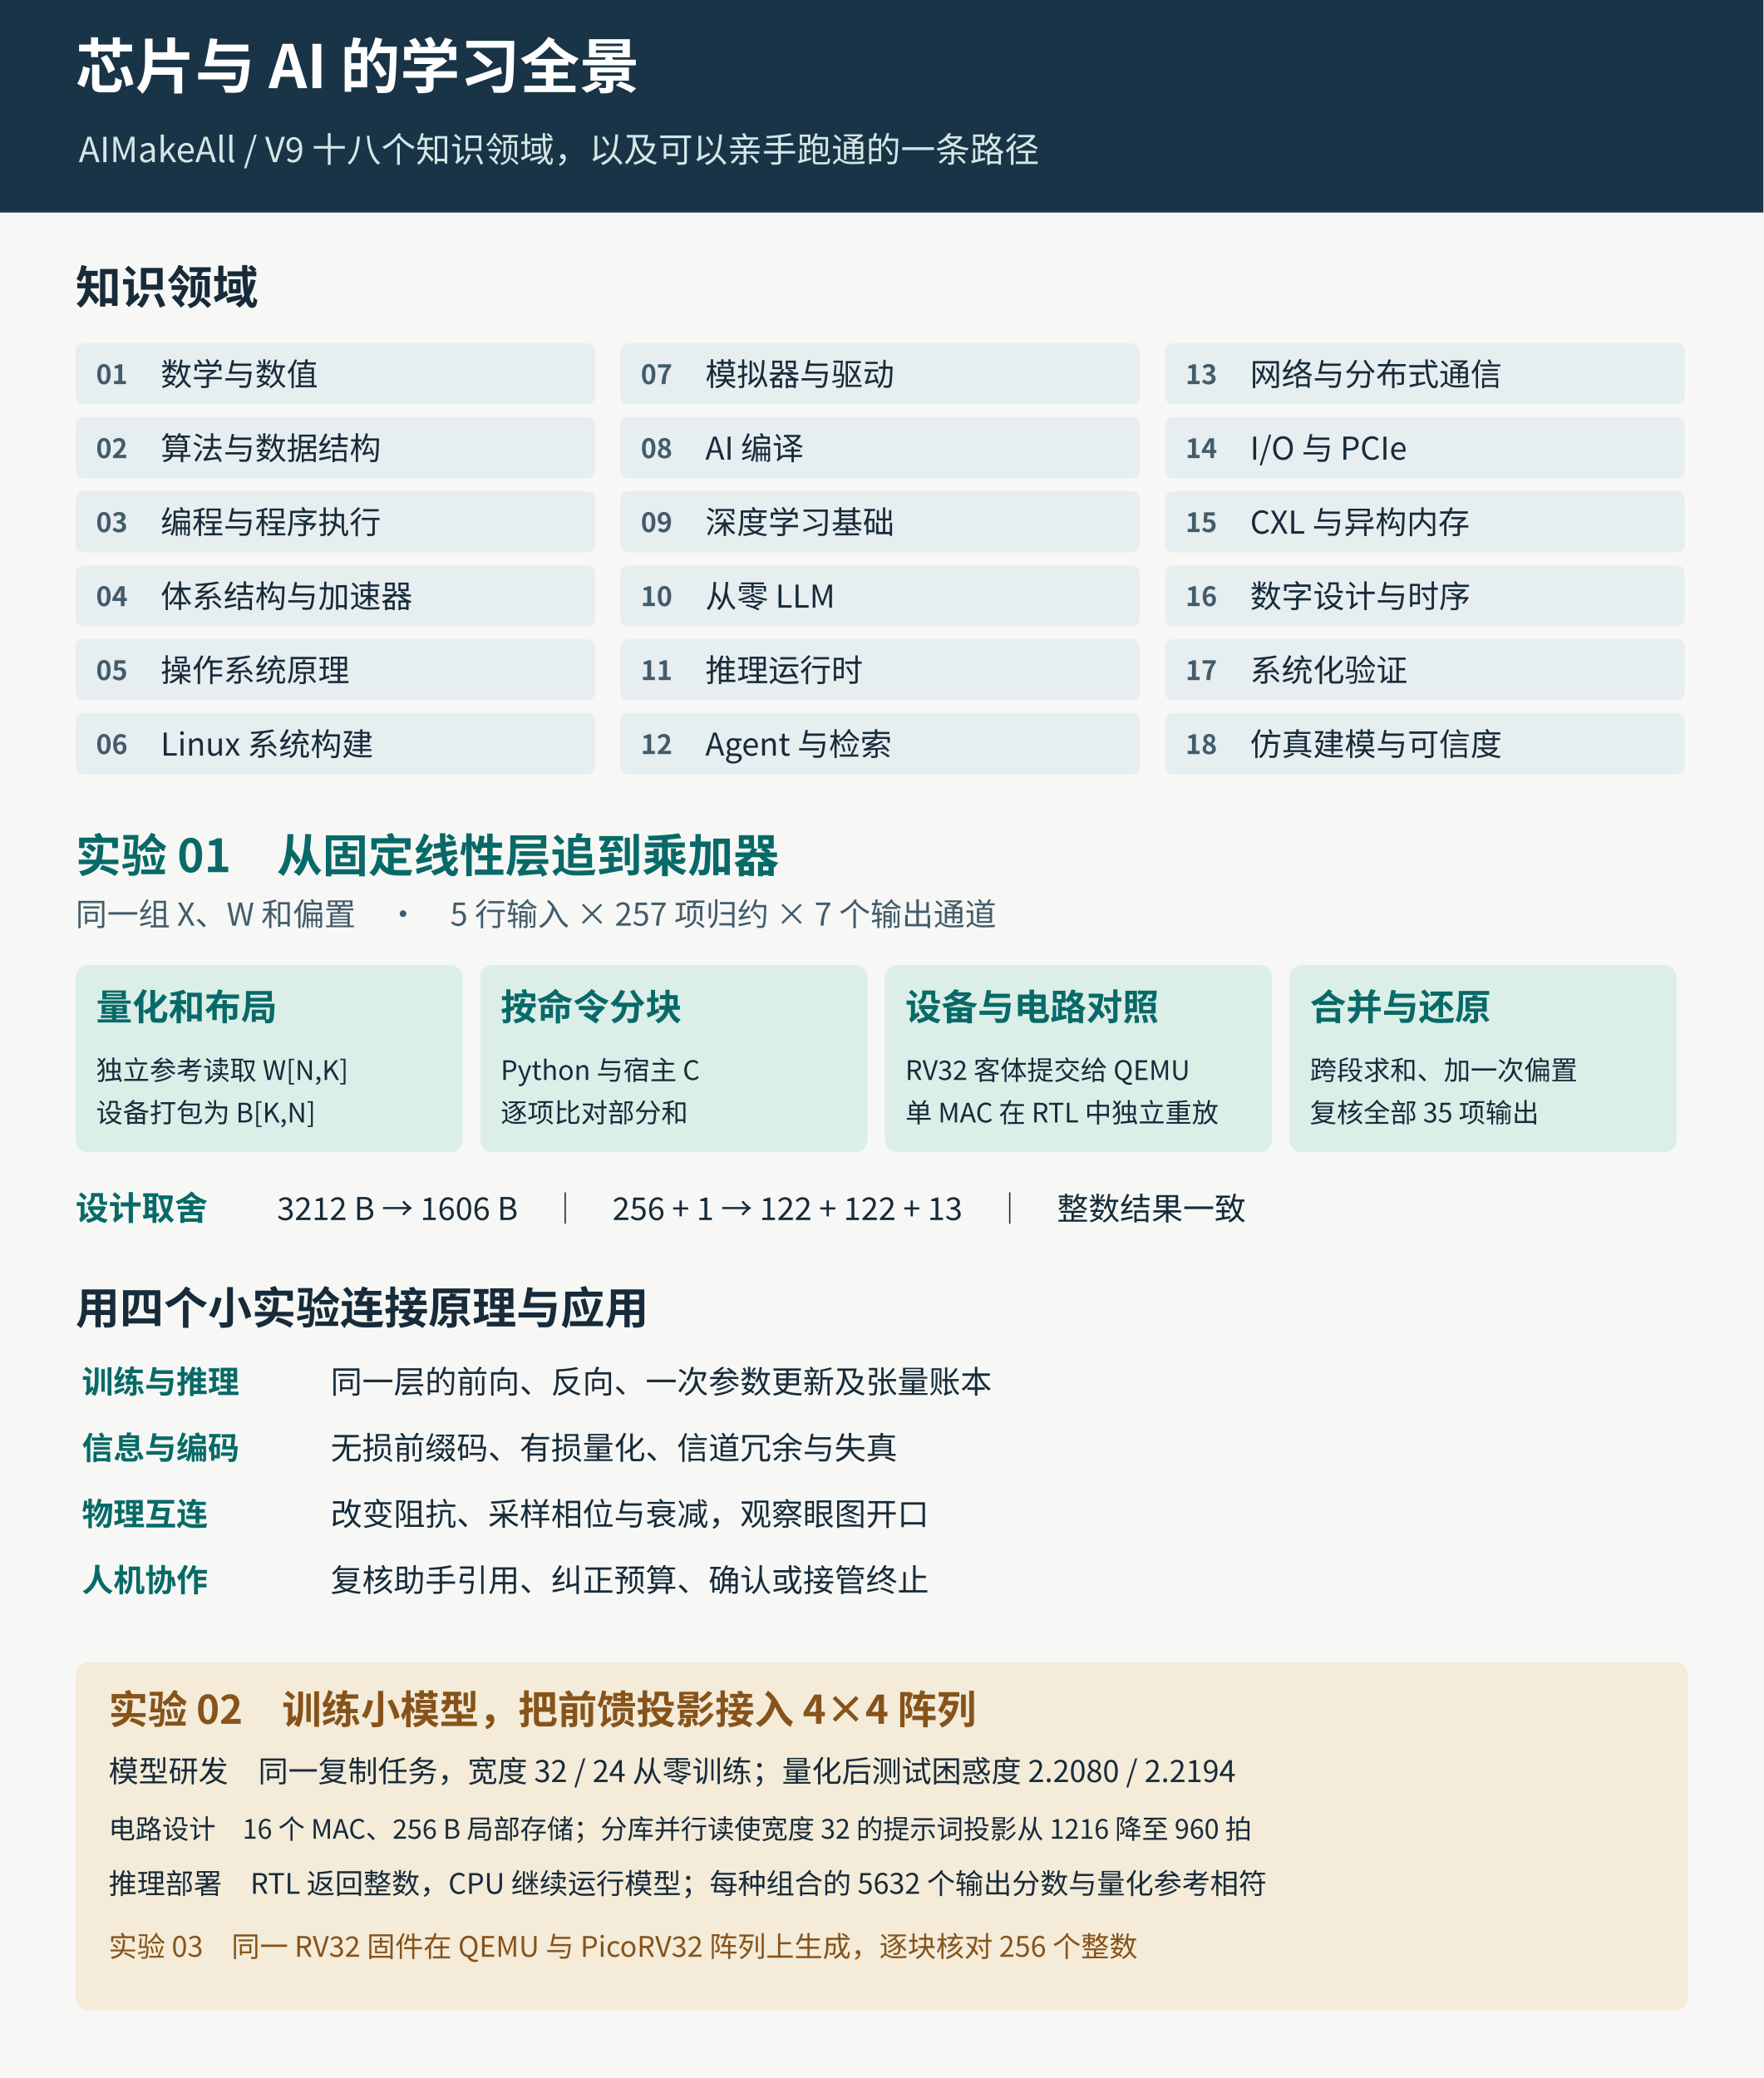
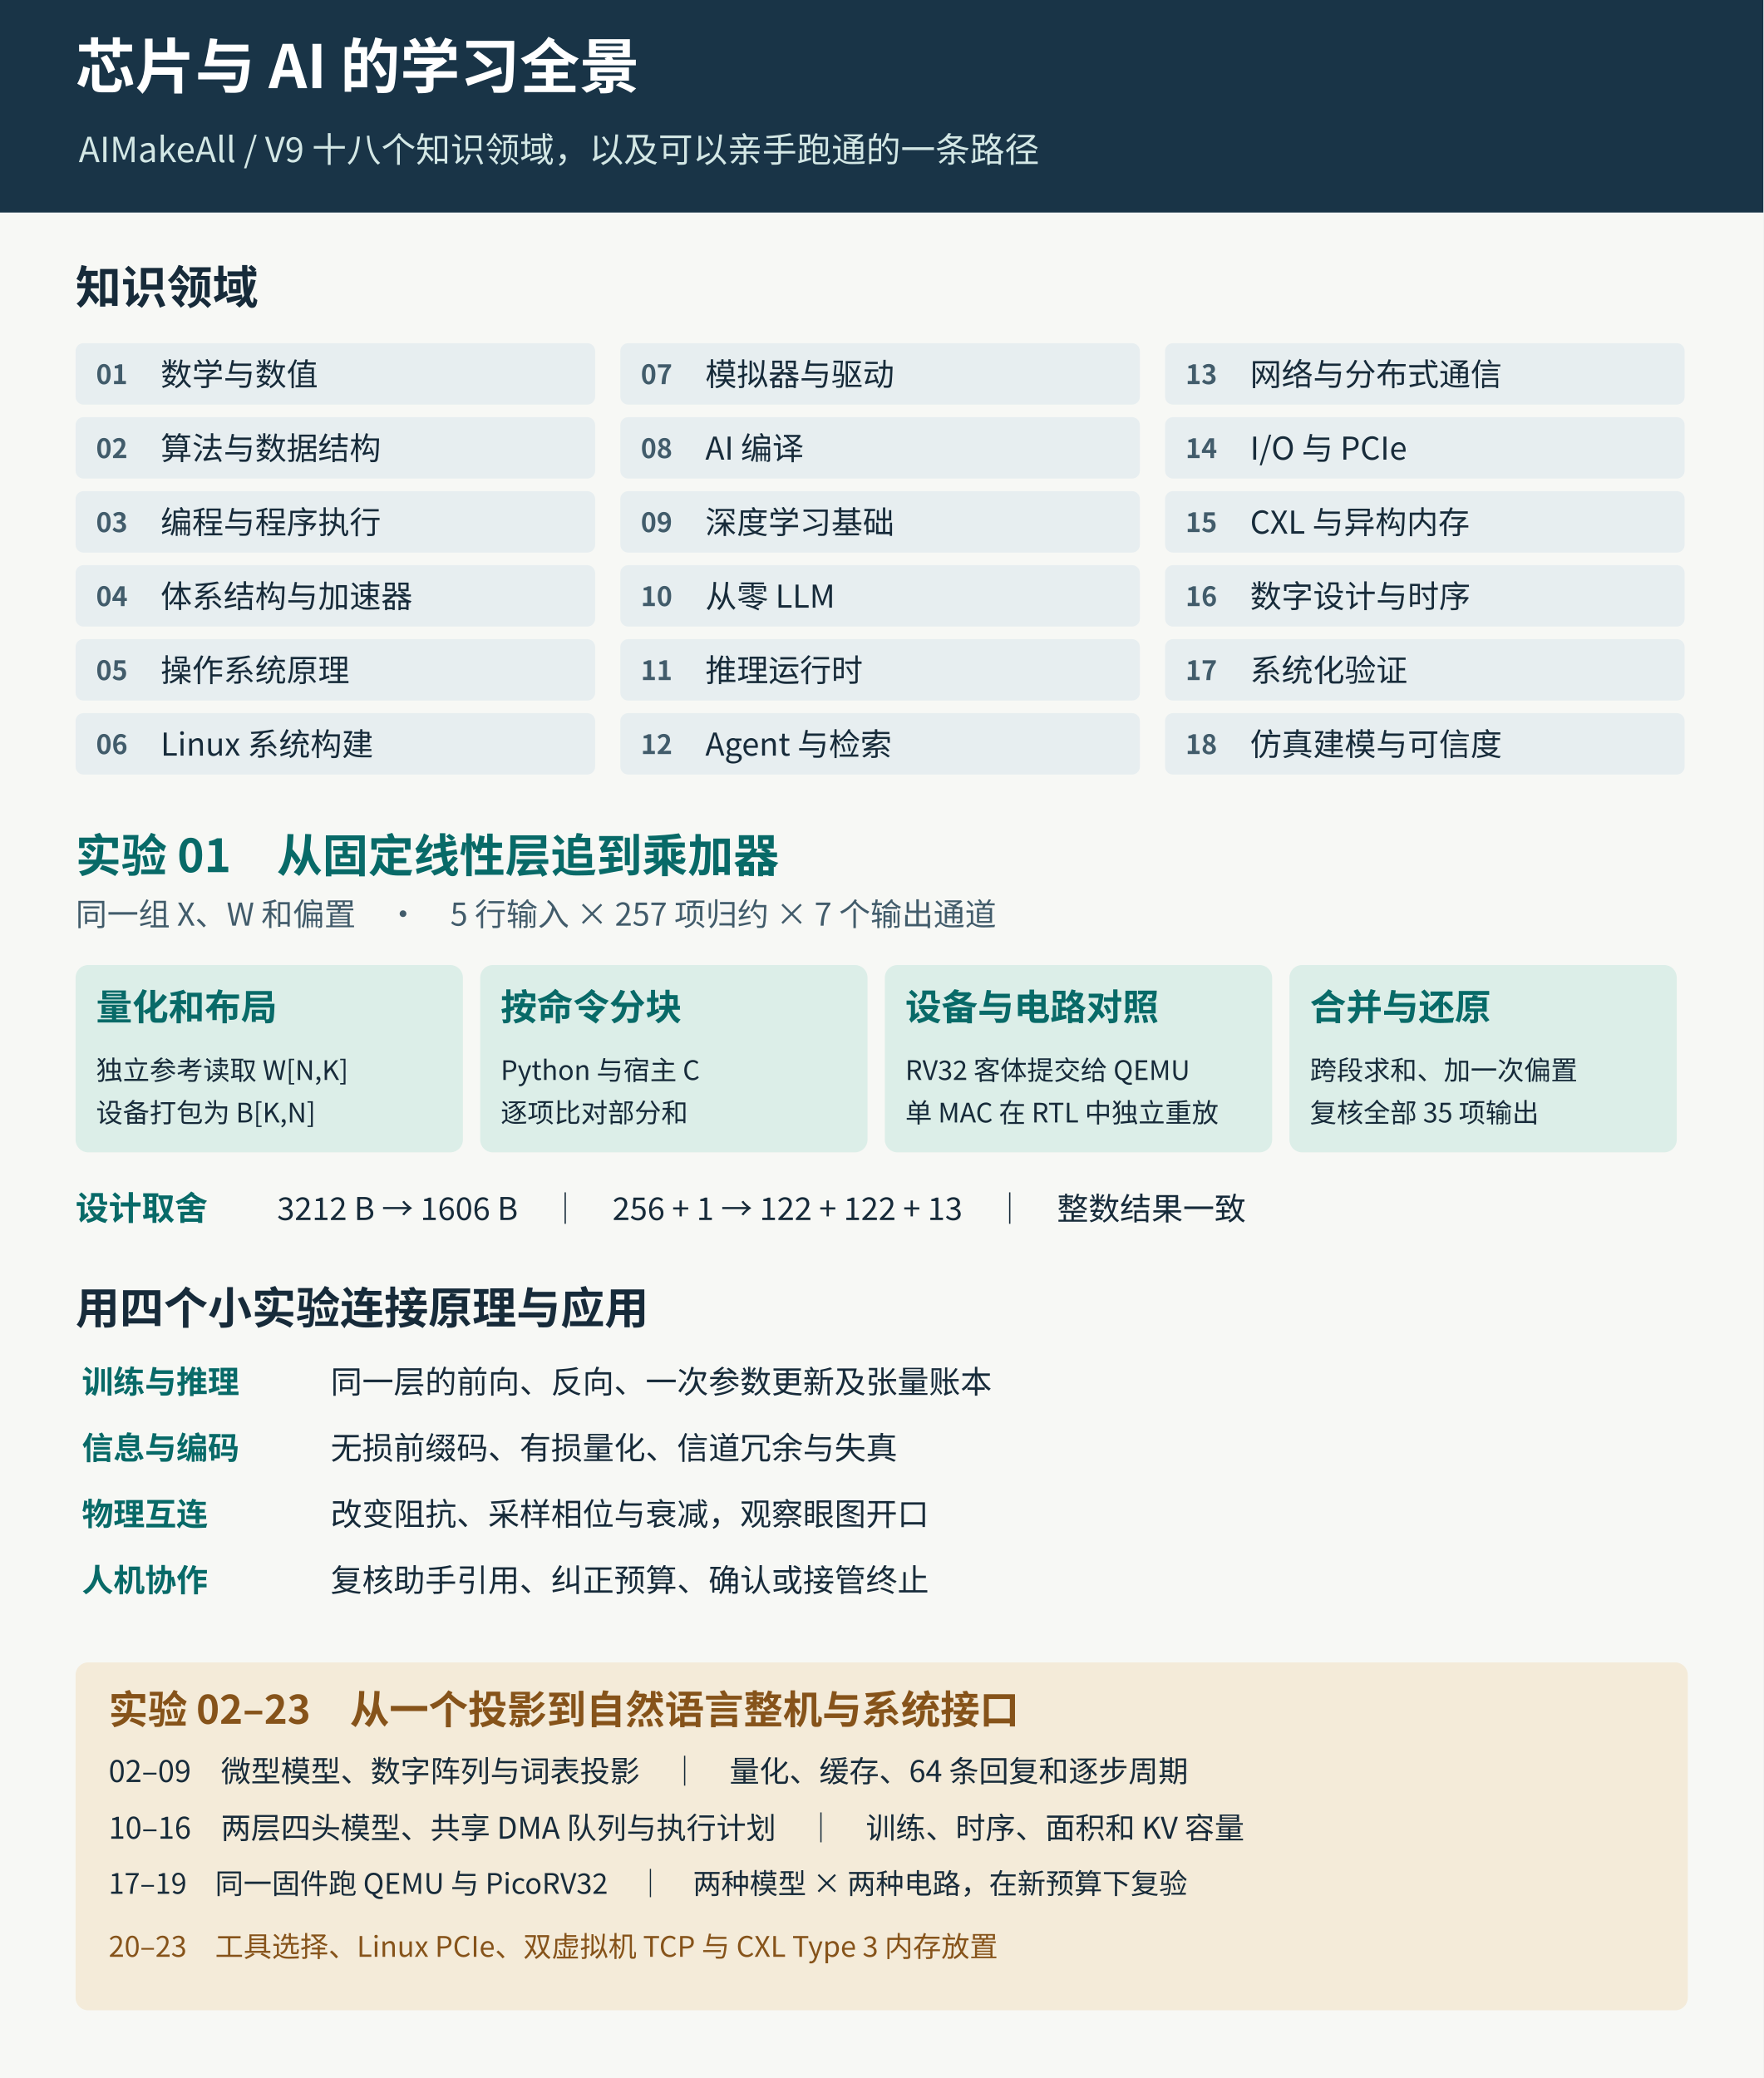
<svg xmlns="http://www.w3.org/2000/svg" width="1120" height="1320" viewBox="0 0 1120 1320" role="img" aria-labelledby="title">
  <g font-family="PingFang SC, Noto Sans CJK SC, Microsoft YaHei, sans-serif">
    <rect x="0" y="0" width="1120" height="1320" rx="0" fill="#f7f8f5" />
    <rect x="0" y="0" width="1120" height="135" rx="0" fill="#193447" />
    <text x="48" y="56" font-size="38" font-weight="700" fill="#ffffff">芯片与 AI 的学习全景</text>
    <text x="50" y="103" font-size="22" font-weight="400" fill="#d3e7e5">AIMakeAll  /  V9     十八个知识领域，以及可以亲手跑通的一条路径</text>
    <text x="48" y="193" font-size="29" font-weight="700" fill="#172b3a">知识领域</text>
    <rect x="48" y="218" width="330" height="39" rx="5" fill="#e7eef0" />
    <text x="61" y="244" font-size="17" font-weight="600" fill="#425c6b">01</text>
    <text x="102" y="245" font-size="20" font-weight="400" fill="#172b3a">数学与数值</text>
    <rect x="48" y="265" width="330" height="39" rx="5" fill="#e7eef0" />
    <text x="61" y="291" font-size="17" font-weight="600" fill="#425c6b">02</text>
    <text x="102" y="292" font-size="20" font-weight="400" fill="#172b3a">算法与数据结构</text>
    <rect x="48" y="312" width="330" height="39" rx="5" fill="#e7eef0" />
    <text x="61" y="338" font-size="17" font-weight="600" fill="#425c6b">03</text>
    <text x="102" y="339" font-size="20" font-weight="400" fill="#172b3a">编程与程序执行</text>
    <rect x="48" y="359" width="330" height="39" rx="5" fill="#e7eef0" />
    <text x="61" y="385" font-size="17" font-weight="600" fill="#425c6b">04</text>
    <text x="102" y="386" font-size="20" font-weight="400" fill="#172b3a">体系结构与加速器</text>
    <rect x="48" y="406" width="330" height="39" rx="5" fill="#e7eef0" />
    <text x="61" y="432" font-size="17" font-weight="600" fill="#425c6b">05</text>
    <text x="102" y="433" font-size="20" font-weight="400" fill="#172b3a">操作系统原理</text>
    <rect x="48" y="453" width="330" height="39" rx="5" fill="#e7eef0" />
    <text x="61" y="479" font-size="17" font-weight="600" fill="#425c6b">06</text>
    <text x="102" y="480" font-size="20" font-weight="400" fill="#172b3a">Linux 系统构建</text>
    <rect x="394" y="218" width="330" height="39" rx="5" fill="#e7eef0" />
    <text x="407" y="244" font-size="17" font-weight="600" fill="#425c6b">07</text>
    <text x="448" y="245" font-size="20" font-weight="400" fill="#172b3a">模拟器与驱动</text>
    <rect x="394" y="265" width="330" height="39" rx="5" fill="#e7eef0" />
    <text x="407" y="291" font-size="17" font-weight="600" fill="#425c6b">08</text>
    <text x="448" y="292" font-size="20" font-weight="400" fill="#172b3a">AI 编译</text>
    <rect x="394" y="312" width="330" height="39" rx="5" fill="#e7eef0" />
    <text x="407" y="338" font-size="17" font-weight="600" fill="#425c6b">09</text>
    <text x="448" y="339" font-size="20" font-weight="400" fill="#172b3a">深度学习基础</text>
    <rect x="394" y="359" width="330" height="39" rx="5" fill="#e7eef0" />
    <text x="407" y="385" font-size="17" font-weight="600" fill="#425c6b">10</text>
    <text x="448" y="386" font-size="20" font-weight="400" fill="#172b3a">从零 LLM</text>
    <rect x="394" y="406" width="330" height="39" rx="5" fill="#e7eef0" />
    <text x="407" y="432" font-size="17" font-weight="600" fill="#425c6b">11</text>
    <text x="448" y="433" font-size="20" font-weight="400" fill="#172b3a">推理运行时</text>
    <rect x="394" y="453" width="330" height="39" rx="5" fill="#e7eef0" />
    <text x="407" y="479" font-size="17" font-weight="600" fill="#425c6b">12</text>
    <text x="448" y="480" font-size="20" font-weight="400" fill="#172b3a">Agent 与检索</text>
    <rect x="740" y="218" width="330" height="39" rx="5" fill="#e7eef0" />
    <text x="753" y="244" font-size="17" font-weight="600" fill="#425c6b">13</text>
    <text x="794" y="245" font-size="20" font-weight="400" fill="#172b3a">网络与分布式通信</text>
    <rect x="740" y="265" width="330" height="39" rx="5" fill="#e7eef0" />
    <text x="753" y="291" font-size="17" font-weight="600" fill="#425c6b">14</text>
    <text x="794" y="292" font-size="20" font-weight="400" fill="#172b3a">I/O 与 PCIe</text>
    <rect x="740" y="312" width="330" height="39" rx="5" fill="#e7eef0" />
    <text x="753" y="338" font-size="17" font-weight="600" fill="#425c6b">15</text>
    <text x="794" y="339" font-size="20" font-weight="400" fill="#172b3a">CXL 与异构内存</text>
    <rect x="740" y="359" width="330" height="39" rx="5" fill="#e7eef0" />
    <text x="753" y="385" font-size="17" font-weight="600" fill="#425c6b">16</text>
    <text x="794" y="386" font-size="20" font-weight="400" fill="#172b3a">数字设计与时序</text>
    <rect x="740" y="406" width="330" height="39" rx="5" fill="#e7eef0" />
    <text x="753" y="432" font-size="17" font-weight="600" fill="#425c6b">17</text>
    <text x="794" y="433" font-size="20" font-weight="400" fill="#172b3a">系统化验证</text>
    <rect x="740" y="453" width="330" height="39" rx="5" fill="#e7eef0" />
    <text x="753" y="479" font-size="17" font-weight="600" fill="#425c6b">18</text>
    <text x="794" y="480" font-size="20" font-weight="400" fill="#172b3a">仿真建模与可信度</text>
    <text x="48" y="554" font-size="29" font-weight="700" fill="#086a68">实验 01　从固定线性层追到乘加器</text>
    <text x="48" y="588" font-size="20" font-weight="400" fill="#425c6b">同一组 X、W 和偏置　·　5 行输入 × 257 项归约 × 7 个输出通道</text>
    <rect x="48" y="613" width="246" height="119" rx="8" fill="#dceee8" />
    <text x="61" y="648" font-size="23" font-weight="700" fill="#086a68">量化和布局</text>
    <text x="61" y="686" font-size="17" font-weight="400" fill="#172b3a">独立参考读取 W[N,K]</text>
    <text x="61" y="713" font-size="17" font-weight="400" fill="#172b3a">设备打包为 B[K,N]</text>
    <rect x="305" y="613" width="246" height="119" rx="8" fill="#dceee8" />
    <text x="318" y="648" font-size="23" font-weight="700" fill="#086a68">按命令分块</text>
    <text x="318" y="686" font-size="17" font-weight="400" fill="#172b3a">Python 与宿主 C</text>
    <text x="318" y="713" font-size="17" font-weight="400" fill="#172b3a">逐项比对部分和</text>
    <rect x="562" y="613" width="246" height="119" rx="8" fill="#dceee8" />
    <text x="575" y="648" font-size="23" font-weight="700" fill="#086a68">设备与电路对照</text>
    <text x="575" y="686" font-size="17" font-weight="400" fill="#172b3a">RV32 客体提交给 QEMU</text>
    <text x="575" y="713" font-size="17" font-weight="400" fill="#172b3a">单 MAC 在 RTL 中独立重放</text>
    <rect x="819" y="613" width="246" height="119" rx="8" fill="#dceee8" />
    <text x="832" y="648" font-size="23" font-weight="700" fill="#086a68">合并与还原</text>
    <text x="832" y="686" font-size="17" font-weight="400" fill="#172b3a">跨段求和、加一次偏置</text>
    <text x="832" y="713" font-size="17" font-weight="400" fill="#172b3a">复核全部 35 项输出</text>
    <text x="48" y="775" font-size="21" font-weight="700" fill="#086a68">设计取舍</text>
    <text x="176" y="775" font-size="20" font-weight="400" fill="#172b3a">3212 B → 1606 B　｜　256 + 1 → 122 + 122 + 13　｜　整数结果一致</text>
    <text x="48" y="841" font-size="28" font-weight="700" fill="#172b3a">用四个小实验连接原理与应用</text>
    <text x="52" y="885" font-size="20" font-weight="650" fill="#086a68">训练与推理</text>
    <text x="210" y="885" font-size="20" font-weight="400" fill="#172b3a">同一层的前向、反向、一次参数更新及张量账本</text>
    <text x="52" y="927" font-size="20" font-weight="650" fill="#086a68">信息与编码</text>
    <text x="210" y="927" font-size="20" font-weight="400" fill="#172b3a">无损前缀码、有损量化、信道冗余与失真</text>
    <text x="52" y="969" font-size="20" font-weight="650" fill="#086a68">物理互连</text>
    <text x="210" y="969" font-size="20" font-weight="400" fill="#172b3a">改变阻抗、采样相位与衰减，观察眼图开口</text>
    <text x="52" y="1011" font-size="20" font-weight="650" fill="#086a68">人机协作</text>
    <text x="210" y="1011" font-size="20" font-weight="400" fill="#172b3a">复核助手引用、纠正预算、确认或接管终止</text>
    <rect x="48" y="1056" width="1024" height="221" rx="8" fill="#f4ebd9" />
-     <text x="69" y="1095" font-size="25" font-weight="700" fill="#86531a">实验 02　训练小模型，把前馈投影接入 4×4 阵列</text>
-     <text x="69" y="1132" font-size="19" font-weight="400" fill="#172b3a">模型研发　同一复制任务，宽度 32 / 24 从零训练；量化后测试困惑度 2.2080 / 2.2194</text>
-     <text x="69" y="1168" font-size="17" font-weight="400" fill="#172b3a">电路设计　16 个 MAC、256 B 局部存储；分库并行读使宽度 32 的提示词投影从 1216 降至 960 拍</text>
-     <text x="69" y="1203" font-size="18" font-weight="400" fill="#172b3a">推理部署　RTL 返回整数，CPU 继续运行模型；每种组合的 5632 个输出分数与量化参考相符</text>
-     <text x="69" y="1243" font-size="18" font-weight="400" fill="#86531a">实验 03　同一 RV32 固件在 QEMU 与 PicoRV32 阵列上生成，逐块核对 256 个整数</text>
+     <text x="69" y="1095" font-size="25" font-weight="700" fill="#86531a">实验 02–23　从一个投影到自然语言整机与系统接口</text>
+     <text x="69" y="1132" font-size="19" font-weight="400" fill="#172b3a">02–09　微型模型、数字阵列与词表投影　｜　量化、缓存、64 条回复和逐步周期</text>
+     <text x="69" y="1168" font-size="19" font-weight="400" fill="#172b3a">10–16　两层四头模型、共享 DMA 队列与执行计划　｜　训练、时序、面积和 KV 容量</text>
+     <text x="69" y="1203" font-size="18" font-weight="400" fill="#172b3a">17–19　同一固件跑 QEMU 与 PicoRV32　｜　两种模型 × 两种电路，在新预算下复验</text>
+     <text x="69" y="1243" font-size="18" font-weight="400" fill="#86531a">20–23　工具选择、Linux PCIe、双虚拟机 TCP 与 CXL Type 3 内存放置</text>
  </g>
</svg>
